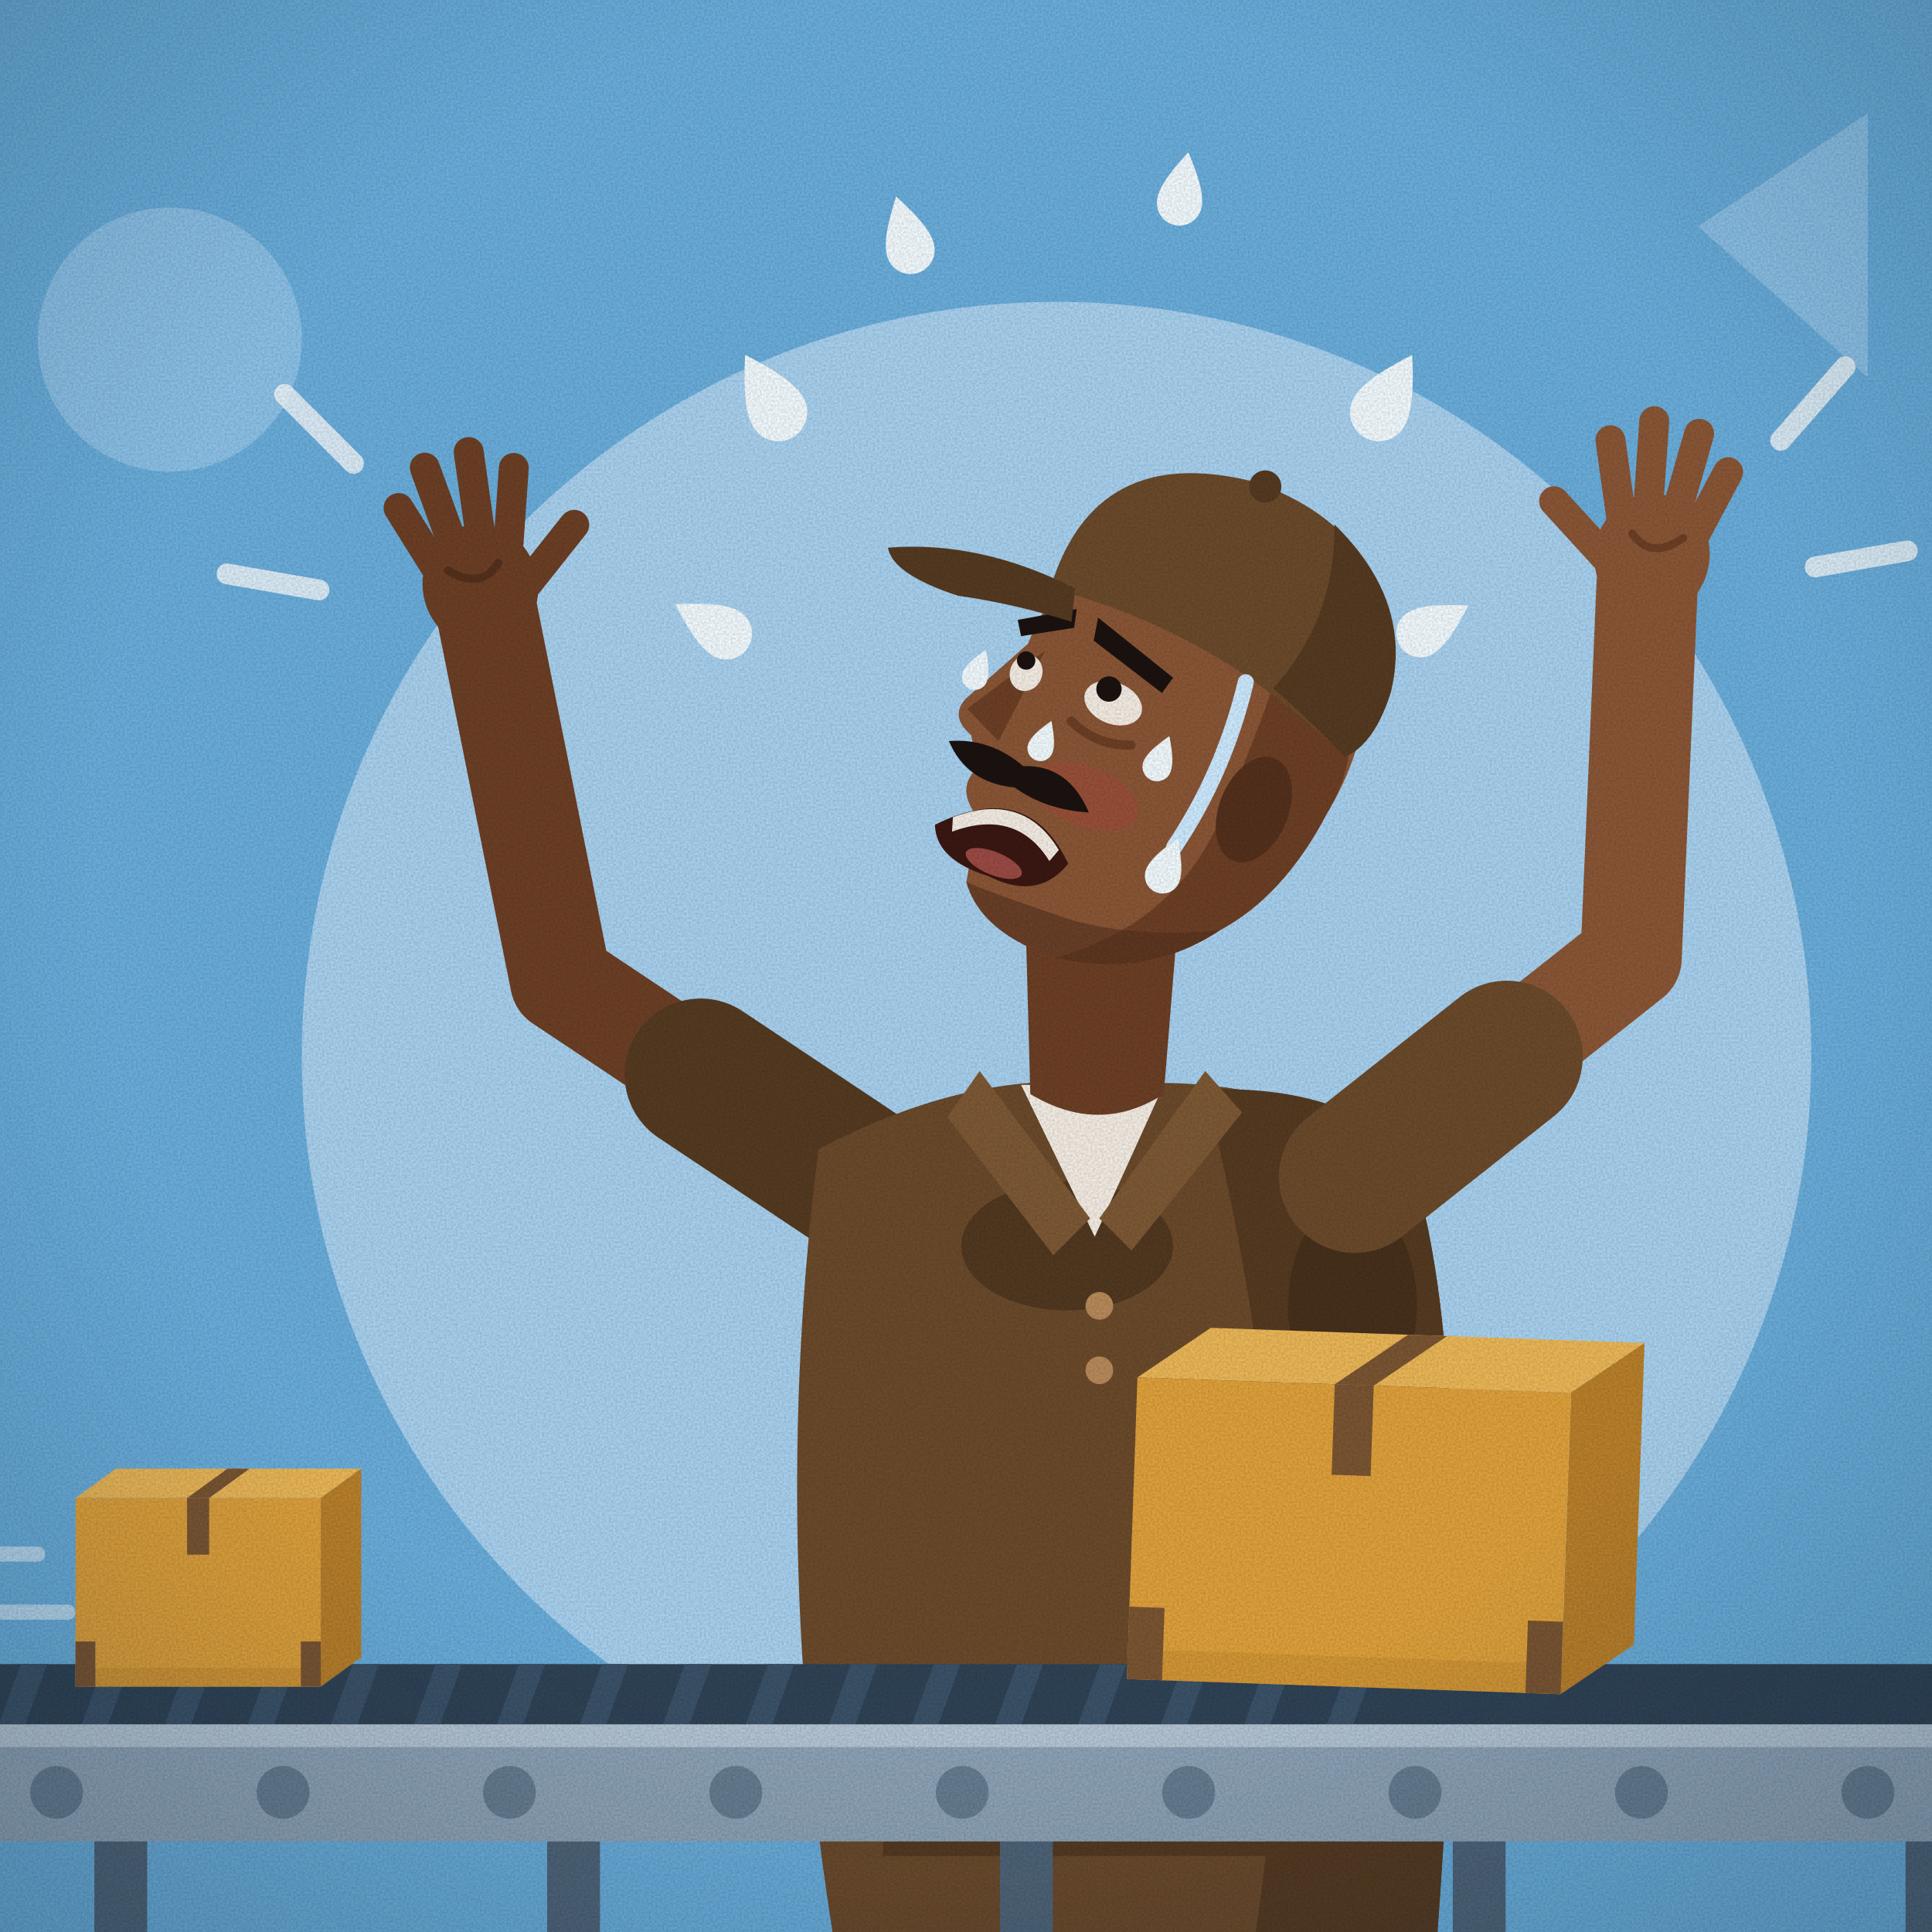
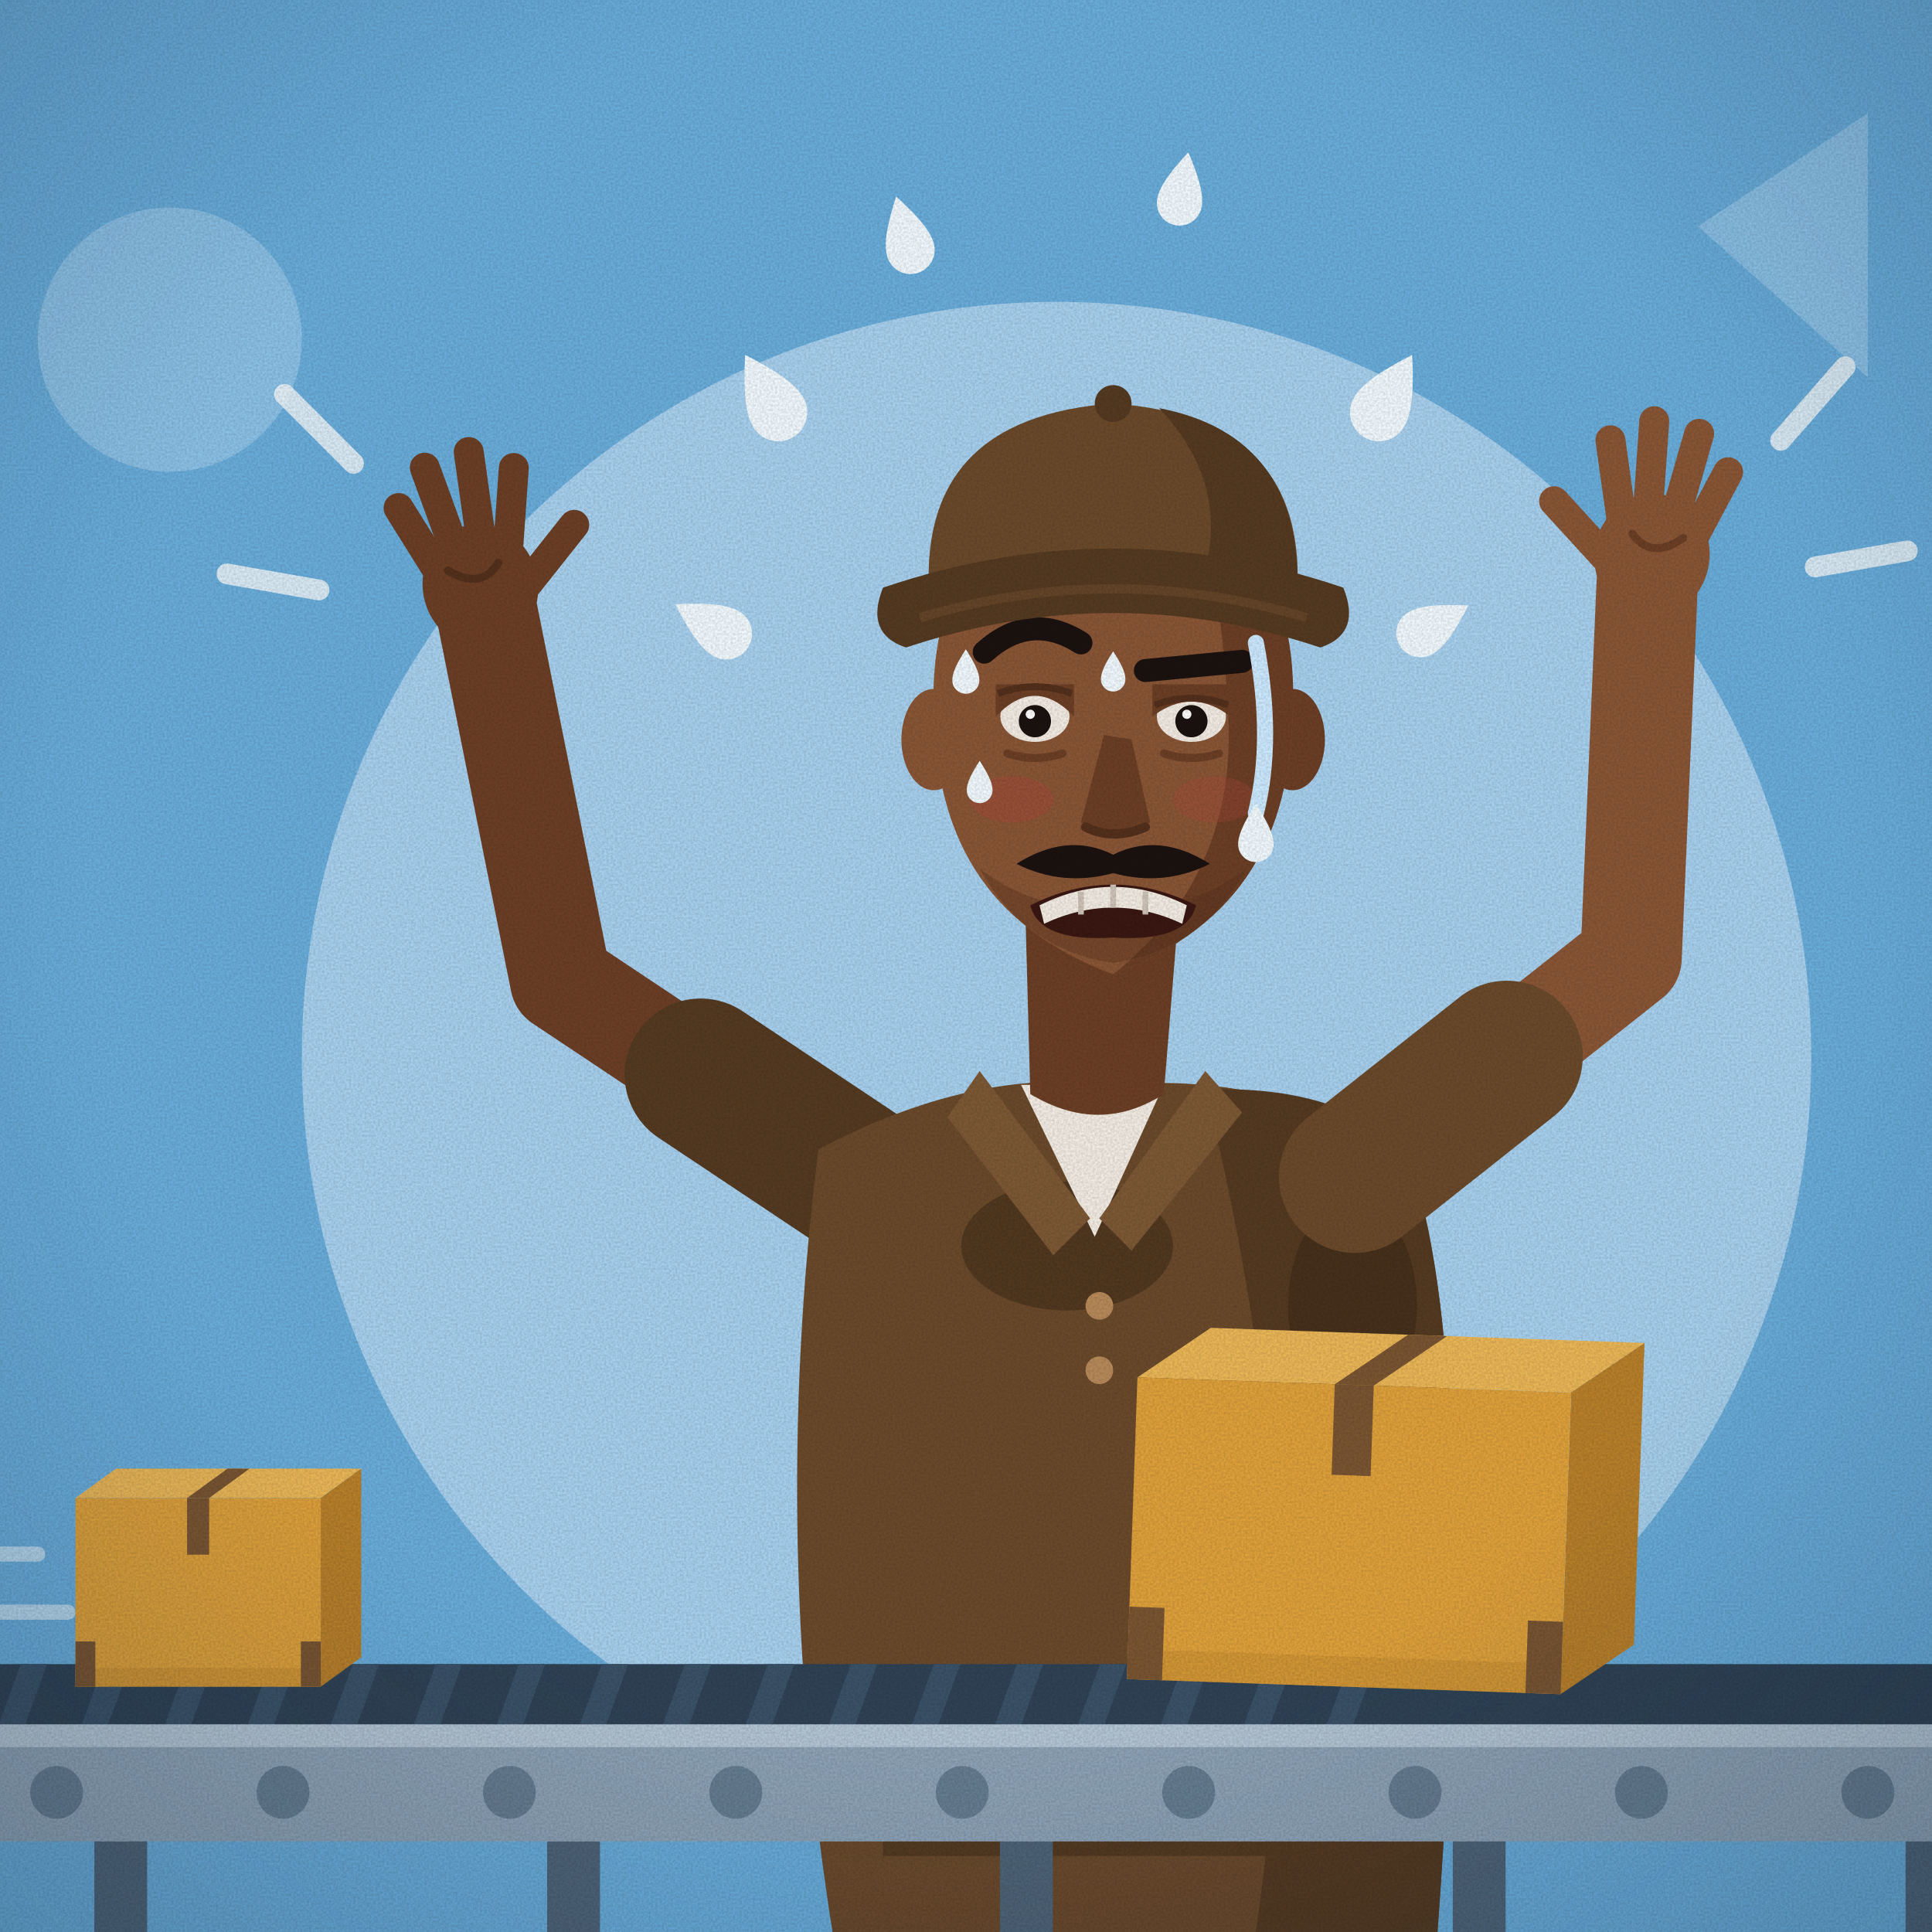
<svg xmlns="http://www.w3.org/2000/svg" width="1024" height="1024" viewBox="0 0 1024 1024">
  <defs>
    <filter id="grain" x="0" y="0" width="100%" height="100%">
      <feTurbulence type="fractalNoise" baseFrequency=".85" numOctaves="3" seed="7" stitchTiles="stitch" />
      <feColorMatrix values="0 0 0 0 0  0 0 0 0 0  0 0 0 0 0  0 0 0 -1.6 1.25" />
    </filter>
    <radialGradient id="vignette" cx=".5" cy=".45" r=".75">
      <stop offset=".6" stop-color="#0b2236" stop-opacity="0" />
      <stop offset="1" stop-color="#0b2236" stop-opacity=".22" />
    </radialGradient>
  </defs>
  <rect width="1024" height="1024" fill="#6aaedc" />
  <circle cx="560" cy="560" r="400" fill="#a8d1ef" />
  <circle cx="90" cy="180" r="70" fill="#8cc2e8" />
  <path d="M900 120 L990 60 L990 200 Z" fill="#8cc2e8" />
  <g transform="translate(590 575) scale(1.22)">
    <g>
      <path d="M-115 360 L110 360 L120 760 L30 760 L5 470 L-20 760 L-110 760 Z" fill="#5a3f25" />
      <path d="M-125 740 h105 v40 h-130 q-5 -40 25 -40 Z M25 740 h105 q25 0 25 40 h-130 Z" fill="#2b1d14" />
      <path d="M-179.25 -4.5 L-240 -45 L-272 -205" stroke="#6c3f25" stroke-width="44" stroke-linecap="round" stroke-linejoin="round" fill="none" />
      <path d="M-105 45 L-179.25 -4.5" stroke="#553a21" stroke-width="66" stroke-linecap="round" fill="none" />
      <g transform="translate(-272 -205) rotate(-14) scale(-1 1)">
        <path d="M-16 -26 l-10.507 -32.336" stroke="#6c3f25" stroke-width="13" stroke-linecap="round" />
        <path d="M-5 -30 l-4.181 -39.781" stroke="#6c3f25" stroke-width="13" stroke-linecap="round" />
        <path d="M7 -30 l3.972 -37.792" stroke="#6c3f25" stroke-width="13" stroke-linecap="round" />
        <path d="M17 -25 l9.271 -28.532" stroke="#6c3f25" stroke-width="13" stroke-linecap="round" />
        <path d="M-20 -8 l-26 -20" stroke="#6c3f25" stroke-width="13" stroke-linecap="round" />
        <ellipse cx="0" cy="-12" rx="25" ry="27" fill="#6c3f25" />
        <path d="M-10 -20 Q0 -10 12 -22" stroke="#54301c" stroke-width="3.5" fill="none" stroke-linecap="round" />
      </g>
      <path d="M-128 28 Q-60 -8 0 0 Q70 -6 128 30 Q160 120 140 380 L-120 380 Q-150 200 -128 28 Z" fill="#6b4a2b" />
      <path d="M40 2 Q100 0 128 30 Q160 120 140 380 L60 380 Q90 200 40 2 Z" fill="#553a21" />
      <ellipse cx="104" cy="96" rx="28" ry="46" fill="#46301b" />
      <ellipse cx="-20" cy="70" rx="46" ry="28" fill="#46301b" opacity=".7" />
      <path d="M-100 330 L120 330" stroke="#553a21" stroke-width="10" />
      <path d="M-40 0 L-8 66 L22 0 Z" fill="#f4ede4" />
      <path d="M-58 -6 L-10 58 L-26 74 L-72 14 Z" fill="#7d5935" />
      <path d="M40 -6 L-6 58 L8 72 L56 12 Z" fill="#7d5935" />
      <circle cx="-6" cy="96" r="6" fill="#b88a5a" />
      <circle cx="-6" cy="124" r="6" fill="#b88a5a" />
      <path d="M171 -12.25 L225 -55 L232 -218" stroke="#8a5636" stroke-width="44" stroke-linecap="round" stroke-linejoin="round" fill="none" />
      <path d="M105 40 L171 -12.25" stroke="#6b4a2b" stroke-width="66" stroke-linecap="round" fill="none" />
      <g transform="translate(232 -218) rotate(10) scale(1 1)">
        <path d="M-16 -26 l-10.507 -32.336" stroke="#8a5636" stroke-width="13" stroke-linecap="round" />
        <path d="M-5 -30 l-4.181 -39.781" stroke="#8a5636" stroke-width="13" stroke-linecap="round" />
        <path d="M7 -30 l3.972 -37.792" stroke="#8a5636" stroke-width="13" stroke-linecap="round" />
        <path d="M17 -25 l9.271 -28.532" stroke="#8a5636" stroke-width="13" stroke-linecap="round" />
        <path d="M-20 -8 l-26 -20" stroke="#8a5636" stroke-width="13" stroke-linecap="round" />
        <ellipse cx="0" cy="-12" rx="25" ry="27" fill="#8a5636" />
        <path d="M-10 -20 Q0 -10 12 -22" stroke="#6c3f25" stroke-width="3.5" fill="none" stroke-linecap="round" />
      </g>
      <path d="M-38 -70 L28 -70 L22 4 Q-6 22 -36 4 Z" fill="#6c3f25" />
-       <g transform="rotate(22 -5 -60)">
-         <path d="M-60 -238 Q-10 -262 44 -232 Q72 -200 64 -150 Q60 -110 40 -86 Q18 -54 -22 -48 Q-56 -46 -70 -64 L-76 -92 Q-90 -100 -84 -112 L-92 -124 Q-104 -128 -100 -138 L-84 -170 Q-84 -208 -60 -238 Z" fill="#8a5636" />
-         <path d="M18 -230 Q72 -200 64 -150 Q60 -110 40 -86 Q18 -54 -22 -48 Q20 -80 22 -130 Q24 -190 18 -230 Z" fill="#6c3f25" />
-         <ellipse cx="34" cy="-140" rx="15" ry="24" fill="#54301c" />
-         <ellipse cx="-36" cy="-118" rx="24" ry="13" fill="#a8473a" opacity=".45" />
-         <path d="M-70 -64 Q-56 -46 -22 -48 Q18 -54 40 -86 Q10 -70 -20 -66 Q-50 -64 -70 -64 Z" fill="#54301c" opacity=".6" />
-         <path d="M-76 -170 L-98 -134 L-80 -126 Z" fill="#6c3f25" />
-         <path d="M-60 -192 L-20 -180 L-22 -172 L-58 -182 Z" fill="#1b1210" />
-         <path d="M-92 -178 L-70 -192 L-68 -184 L-88 -172 Z" fill="#1b1210" />
-         <ellipse cx="-40" cy="-160" rx="13" ry="9" fill="#f4ede4" />
-         <circle cx="-44" cy="-165" r="5.5" fill="#1b1210" />
-         <ellipse cx="-80" cy="-158" rx="7" ry="8" fill="#f4ede4" />
-         <circle cx="-82" cy="-163" r="4" fill="#1b1210" />
-         <path d="M-54 -146 Q-40 -140 -26 -146" stroke="#6c3f25" stroke-width="4" fill="none" stroke-linecap="round" />
-         <path d="M-92 -82 Q-62 -116 -32 -88 Q-38 -68 -62 -70 Q-86 -68 -92 -82 Z" fill="#3a1712" />
-         <path d="M-86 -88 Q-62 -110 -38 -92 L-40 -86 Q-62 -102 -84 -82 Z" fill="#f4ede4" />
-         <ellipse cx="-62" cy="-76" rx="13" ry="5" fill="#9b4a44" />
-         <path d="M-100 -118 Q-84 -126 -66 -120 Q-48 -128 -32 -112 Q-50 -106 -66 -110 Q-86 -104 -100 -118 Z" fill="#1b1210" />
-         <path d="M-84 -196 Q-90 -262 -20 -272 Q50 -276 70 -210 Q72 -186 62 -176 Q-10 -206 -84 -196 Z" fill="#6b4a2b" />
-         <path d="M20 -268 Q64 -250 70 -210 Q72 -186 62 -176 Q40 -186 22 -192 Q36 -230 20 -268 Z" fill="#553a21" />
-         <path d="M-74 -200 Q-120 -204 -156 -186 Q-150 -176 -120 -178 Q-96 -184 -70 -186 Z" fill="#553a21" />
-         <circle cx="-14" cy="-272" r="7" fill="#553a21" />
-         <path d="M10 -190 Q16 -150 8 -112" stroke="#cdeaff" stroke-width="7" fill="none" stroke-linecap="round" />
-         <path transform="translate(8 -104) rotate(0) scale(0.55)" d="M0 -22 C 9 -8 14 2 14 10 A 14 14 0 1 1 -14 10 C -14 2 -9 -8 0 -22 Z" fill="#f2fbff" />
-         <path transform="translate(-12 -146) rotate(0) scale(0.45)" d="M0 -22 C 9 -8 14 2 14 10 A 14 14 0 1 1 -14 10 C -14 2 -9 -8 0 -22 Z" fill="#f2fbff" />
-         <path transform="translate(-62 -134) rotate(0) scale(0.4)" d="M0 -22 C 9 -8 14 2 14 10 A 14 14 0 1 1 -14 10 C -14 2 -9 -8 0 -22 Z" fill="#f2fbff" />
-         <path transform="translate(-100 -152) rotate(0) scale(0.4)" d="M0 -22 C 9 -8 14 2 14 10 A 14 14 0 1 1 -14 10 C -14 2 -9 -8 0 -22 Z" fill="#f2fbff" />
-       </g>
+       <ellipse cx="-78" cy="-150" rx="14" ry="22" fill="#8a5636" />
+       <ellipse cx="78" cy="-150" rx="14" ry="22" fill="#6c3f25" />
+       <path d="M0 -258 C60 -258 80 -212 78 -160 C76 -110 58 -70 0 -48 C-58 -70 -76 -110 -78 -160 C-80 -212 -60 -258 0 -258 Z" fill="#8a5636" />
+       <path d="M30 -250 C68 -236 80 -204 78 -160 C76 -110 58 -70 0 -48 C40 -80 52 -120 50 -160 C48 -200 44 -230 30 -250 Z" fill="#6c3f25" />
+       <path d="M-58 -94 C-44 -68 -22 -56 0 -53 C22 -56 44 -68 58 -94 C40 -80 20 -76 0 -76 C-20 -76 -40 -80 -58 -94 Z" fill="#54301c" opacity=".4" />
+       <ellipse cx="-44" cy="-124" rx="18" ry="10" fill="#a8473a" opacity=".45" />
+       <ellipse cx="44" cy="-124" rx="18" ry="10" fill="#a8473a" opacity=".35" />
+       <path d="M-56 -188 Q-36 -206 -14 -192" stroke="#1b1210" stroke-width="10" fill="none" stroke-linecap="round" />
+       <path d="M14 -180 L56 -184" stroke="#1b1210" stroke-width="10" fill="none" stroke-linecap="round" />
+       <ellipse cx="-34" cy="-160" rx="15" ry="11" fill="#f4ede4" />
+       <circle cx="-34" cy="-158" r="7" fill="#1b1210" />
+       <circle cx="-36" cy="-161" r="2" fill="#fff" />
+       <path d="M-51 -160 Q-34 -178 -17 -160 L-17 -174 L-51 -174 Z" fill="#6c3f25" />
+       <path d="M-50 -170 Q-34 -176 -18 -170" stroke="#54301c" stroke-width="3" fill="none" />
+       <path d="M-46 -144 Q-34 -140 -22 -144" stroke="#6c3f25" stroke-width="3.5" fill="none" stroke-linecap="round" />
+       <ellipse cx="34" cy="-160" rx="15" ry="11" fill="#f4ede4" />
+       <circle cx="34" cy="-158" r="7" fill="#1b1210" />
+       <circle cx="32" cy="-161" r="2" fill="#fff" />
+       <path d="M17 -160 Q34 -173 51 -160 L51 -174 L17 -174 Z" fill="#6c3f25" />
+       <path d="M18 -165 Q34 -171 50 -165" stroke="#54301c" stroke-width="3" fill="none" />
+       <path d="M22 -144 Q34 -140 46 -144" stroke="#6c3f25" stroke-width="3.5" fill="none" stroke-linecap="round" />
+       <path d="M-4 -152 L-14 -114 Q0 -106 16 -114 L8 -150 Z" fill="#6c3f25" />
+       <path d="M-12 -112 Q0 -106 14 -112" stroke="#54301c" stroke-width="4" fill="none" stroke-linecap="round" />
+       <path d="M-36 -78 Q0 -96 36 -78 Q32 -62 0 -64 Q-32 -62 -36 -78 Z" fill="#3a1712" />
+       <path d="M-32 -78 Q0 -94 32 -78 L30 -70 Q0 -84 -30 -70 Z" fill="#f4ede4" />
+       <path d="M-14 -84 V-74 M0 -87 V-77 M14 -84 V-74" stroke="#cfc4b8" stroke-width="2.5" />
+       <path d="M-42 -96 Q-20 -110 0 -100 Q20 -110 42 -96 Q22 -86 0 -92 Q-22 -86 -42 -96 Z" fill="#1b1210" />
+       <path d="M-80 -214 Q-84 -290 0 -296 Q84 -290 80 -214 Q0 -232 -80 -214 Z" fill="#6b4a2b" />
+       <path d="M20 -294 Q82 -282 80 -214 Q60 -220 40 -224 Q50 -262 20 -294 Z" fill="#553a21" />
+       <path d="M-100 -216 Q0 -250 100 -216 Q108 -196 90 -190 Q0 -220 -90 -190 Q-108 -196 -100 -216 Z" fill="#553a21" />
+       <path d="M-84 -203 Q0 -228 84 -203" stroke="#6b4a2b" stroke-width="4" fill="none" opacity=".7" />
+       <circle cx="0" cy="-296" r="8" fill="#553a21" />
+       <path d="M62 -192 Q70 -150 62 -118" stroke="#cdeaff" stroke-width="7" fill="none" stroke-linecap="round" />
+       <path transform="translate(62 -110) rotate(0) scale(0.55)" d="M0 -22 C 9 -8 14 2 14 10 A 14 14 0 1 1 -14 10 C -14 2 -9 -8 0 -22 Z" fill="#f2fbff" />
+       <path transform="translate(-64 -180) rotate(0) scale(0.42)" d="M0 -22 C 9 -8 14 2 14 10 A 14 14 0 1 1 -14 10 C -14 2 -9 -8 0 -22 Z" fill="#f2fbff" />
+       <path transform="translate(-58 -132) rotate(0) scale(0.4)" d="M0 -22 C 9 -8 14 2 14 10 A 14 14 0 1 1 -14 10 C -14 2 -9 -8 0 -22 Z" fill="#f2fbff" />
+       <path transform="translate(0 -180) rotate(0) scale(0.38)" d="M0 -22 C 9 -8 14 2 14 10 A 14 14 0 1 1 -14 10 C -14 2 -9 -8 0 -22 Z" fill="#f2fbff" />
      <path transform="translate(-150 -300) rotate(-30) scale(0.9)" d="M0 -22 C 9 -8 14 2 14 10 A 14 14 0 1 1 -14 10 C -14 2 -9 -8 0 -22 Z" fill="#f2fbff" />
      <path transform="translate(-175 -200) rotate(-60) scale(0.8)" d="M0 -22 C 9 -8 14 2 14 10 A 14 14 0 1 1 -14 10 C -14 2 -9 -8 0 -22 Z" fill="#f2fbff" />
      <path transform="translate(-90 -370) rotate(-15) scale(0.75)" d="M0 -22 C 9 -8 14 2 14 10 A 14 14 0 1 1 -14 10 C -14 2 -9 -8 0 -22 Z" fill="#f2fbff" />
      <path transform="translate(120 -300) rotate(30) scale(0.9)" d="M0 -22 C 9 -8 14 2 14 10 A 14 14 0 1 1 -14 10 C -14 2 -9 -8 0 -22 Z" fill="#f2fbff" />
      <path transform="translate(140 -200) rotate(60) scale(0.75)" d="M0 -22 C 9 -8 14 2 14 10 A 14 14 0 1 1 -14 10 C -14 2 -9 -8 0 -22 Z" fill="#f2fbff" />
      <path transform="translate(30 -390) rotate(10) scale(0.7)" d="M0 -22 C 9 -8 14 2 14 10 A 14 14 0 1 1 -14 10 C -14 2 -9 -8 0 -22 Z" fill="#f2fbff" />
      <path d="M-330 -270 L-360 -300" stroke="#ffffff" stroke-width="9" stroke-linecap="round" opacity=".75" />
      <path d="M-345 -215 L-385 -222" stroke="#ffffff" stroke-width="9" stroke-linecap="round" opacity=".75" />
      <path d="M290 -280 L318 -312" stroke="#ffffff" stroke-width="9" stroke-linecap="round" opacity=".75" />
      <path d="M305 -225 L345 -232" stroke="#ffffff" stroke-width="9" stroke-linecap="round" opacity=".75" />
    </g>
  </g>
  <rect x="50" y="970" width="28" height="130" fill="#4f6579" />
  <rect x="290" y="970" width="28" height="130" fill="#4f6579" />
  <rect x="530" y="970" width="28" height="130" fill="#4f6579" />
  <rect x="770" y="970" width="28" height="130" fill="#4f6579" />
  <rect x="1010" y="970" width="28" height="130" fill="#4f6579" />
  <rect x="-20" y="882" width="1064" height="34" fill="#2f4356" />
  <rect x="-20" y="882" width="14" height="34" fill="#3b5268" transform="skewX(-20)" transform-origin="-20 900" />
  <rect x="24" y="882" width="14" height="34" fill="#3b5268" transform="skewX(-20)" transform-origin="24 900" />
  <rect x="68" y="882" width="14" height="34" fill="#3b5268" transform="skewX(-20)" transform-origin="68 900" />
  <rect x="112" y="882" width="14" height="34" fill="#3b5268" transform="skewX(-20)" transform-origin="112 900" />
  <rect x="156" y="882" width="14" height="34" fill="#3b5268" transform="skewX(-20)" transform-origin="156 900" />
  <rect x="200" y="882" width="14" height="34" fill="#3b5268" transform="skewX(-20)" transform-origin="200 900" />
  <rect x="244" y="882" width="14" height="34" fill="#3b5268" transform="skewX(-20)" transform-origin="244 900" />
  <rect x="288" y="882" width="14" height="34" fill="#3b5268" transform="skewX(-20)" transform-origin="288 900" />
  <rect x="332" y="882" width="14" height="34" fill="#3b5268" transform="skewX(-20)" transform-origin="332 900" />
  <rect x="376" y="882" width="14" height="34" fill="#3b5268" transform="skewX(-20)" transform-origin="376 900" />
  <rect x="420" y="882" width="14" height="34" fill="#3b5268" transform="skewX(-20)" transform-origin="420 900" />
  <rect x="464" y="882" width="14" height="34" fill="#3b5268" transform="skewX(-20)" transform-origin="464 900" />
  <rect x="508" y="882" width="14" height="34" fill="#3b5268" transform="skewX(-20)" transform-origin="508 900" />
  <rect x="552" y="882" width="14" height="34" fill="#3b5268" transform="skewX(-20)" transform-origin="552 900" />
  <rect x="596" y="882" width="14" height="34" fill="#3b5268" transform="skewX(-20)" transform-origin="596 900" />
  <rect x="640" y="882" width="14" height="34" fill="#3b5268" transform="skewX(-20)" transform-origin="640 900" />
  <rect x="684" y="882" width="14" height="34" fill="#3b5268" transform="skewX(-20)" transform-origin="684 900" />
  <rect x="728" y="882" width="14" height="34" fill="#3b5268" transform="skewX(-20)" transform-origin="728 900" />
  <rect x="772" y="882" width="14" height="34" fill="#3b5268" transform="skewX(-20)" transform-origin="772 900" />
  <rect x="816" y="882" width="14" height="34" fill="#3b5268" transform="skewX(-20)" transform-origin="816 900" />
  <rect x="860" y="882" width="14" height="34" fill="#3b5268" transform="skewX(-20)" transform-origin="860 900" />
  <rect x="904" y="882" width="14" height="34" fill="#3b5268" transform="skewX(-20)" transform-origin="904 900" />
  <rect x="948" y="882" width="14" height="34" fill="#3b5268" transform="skewX(-20)" transform-origin="948 900" />
  <rect x="992" y="882" width="14" height="34" fill="#3b5268" transform="skewX(-20)" transform-origin="992 900" />
  <rect x="1036" y="882" width="14" height="34" fill="#3b5268" transform="skewX(-20)" transform-origin="1036 900" />
  <rect x="-20" y="914" width="1064" height="62" fill="#8ea4b7" />
  <rect x="-20" y="914" width="1064" height="12" fill="#b5c6d5" />
  <circle cx="30" cy="950" r="14" fill="#677e92" />
  <circle cx="150" cy="950" r="14" fill="#677e92" />
  <circle cx="270" cy="950" r="14" fill="#677e92" />
  <circle cx="390" cy="950" r="14" fill="#677e92" />
  <circle cx="510" cy="950" r="14" fill="#677e92" />
  <circle cx="630" cy="950" r="14" fill="#677e92" />
  <circle cx="750" cy="950" r="14" fill="#677e92" />
  <circle cx="870" cy="950" r="14" fill="#677e92" />
  <circle cx="990" cy="950" r="14" fill="#677e92" />
  <rect x="-40" y="850.5" width="80" height="8" rx="4" fill="#ffffff" opacity=".5" />
  <rect x="-70" y="819.7" width="94" height="8" rx="4" fill="#ffffff" opacity=".5" />
  <g transform="rotate(0 105 844)">
    <path d="M40 794 l21.45 -15.6 h130 l-21.45 15.6 Z" fill="#ebb757" />
    <path d="M170 794 l21.45 -15.6 v100 l-21.45 15.6 Z" fill="#b9802a" />
    <rect x="40" y="794" width="130" height="100" fill="#dfa13b" />
    <rect x="40" y="884" width="130" height="10" fill="#b9802a" opacity=".35" />
    <path d="M99.15 794 l21.45 -15.6 h11.7 l-21.45 15.6 Z" fill="#7a5532" />
    <rect x="99.15" y="794" width="11.7" height="30" fill="#7a5532" />
    <rect x="40" y="870" width="10.53" height="24" fill="#7a5532" />
    <rect x="159.47" y="870" width="10.53" height="24" fill="#7a5532" />
  </g>
  <g transform="rotate(2 715 814)">
    <path d="M600 734 l37.95 -27.6 h230 l-37.95 27.6 Z" fill="#ebb757" />
    <path d="M830 734 l37.95 -27.6 v160 l-37.95 27.6 Z" fill="#b9802a" />
    <rect x="600" y="734" width="230" height="160" fill="#dfa13b" />
    <rect x="600" y="878" width="230" height="16" fill="#b9802a" opacity=".35" />
    <path d="M704.65 734 l37.95 -27.6 h20.7 l-37.95 27.6 Z" fill="#7a5532" />
    <rect x="704.65" y="734" width="20.7" height="48" fill="#7a5532" />
    <rect x="600" y="855.6" width="18.63" height="38.4" fill="#7a5532" />
    <rect x="811.37" y="855.6" width="18.63" height="38.4" fill="#7a5532" />
  </g>
  <rect width="1024" height="1024" fill="url(#vignette)" />
  <rect width="1024" height="1024" filter="url(#grain)" opacity="0.14" style="mix-blend-mode:multiply" />
</svg>
